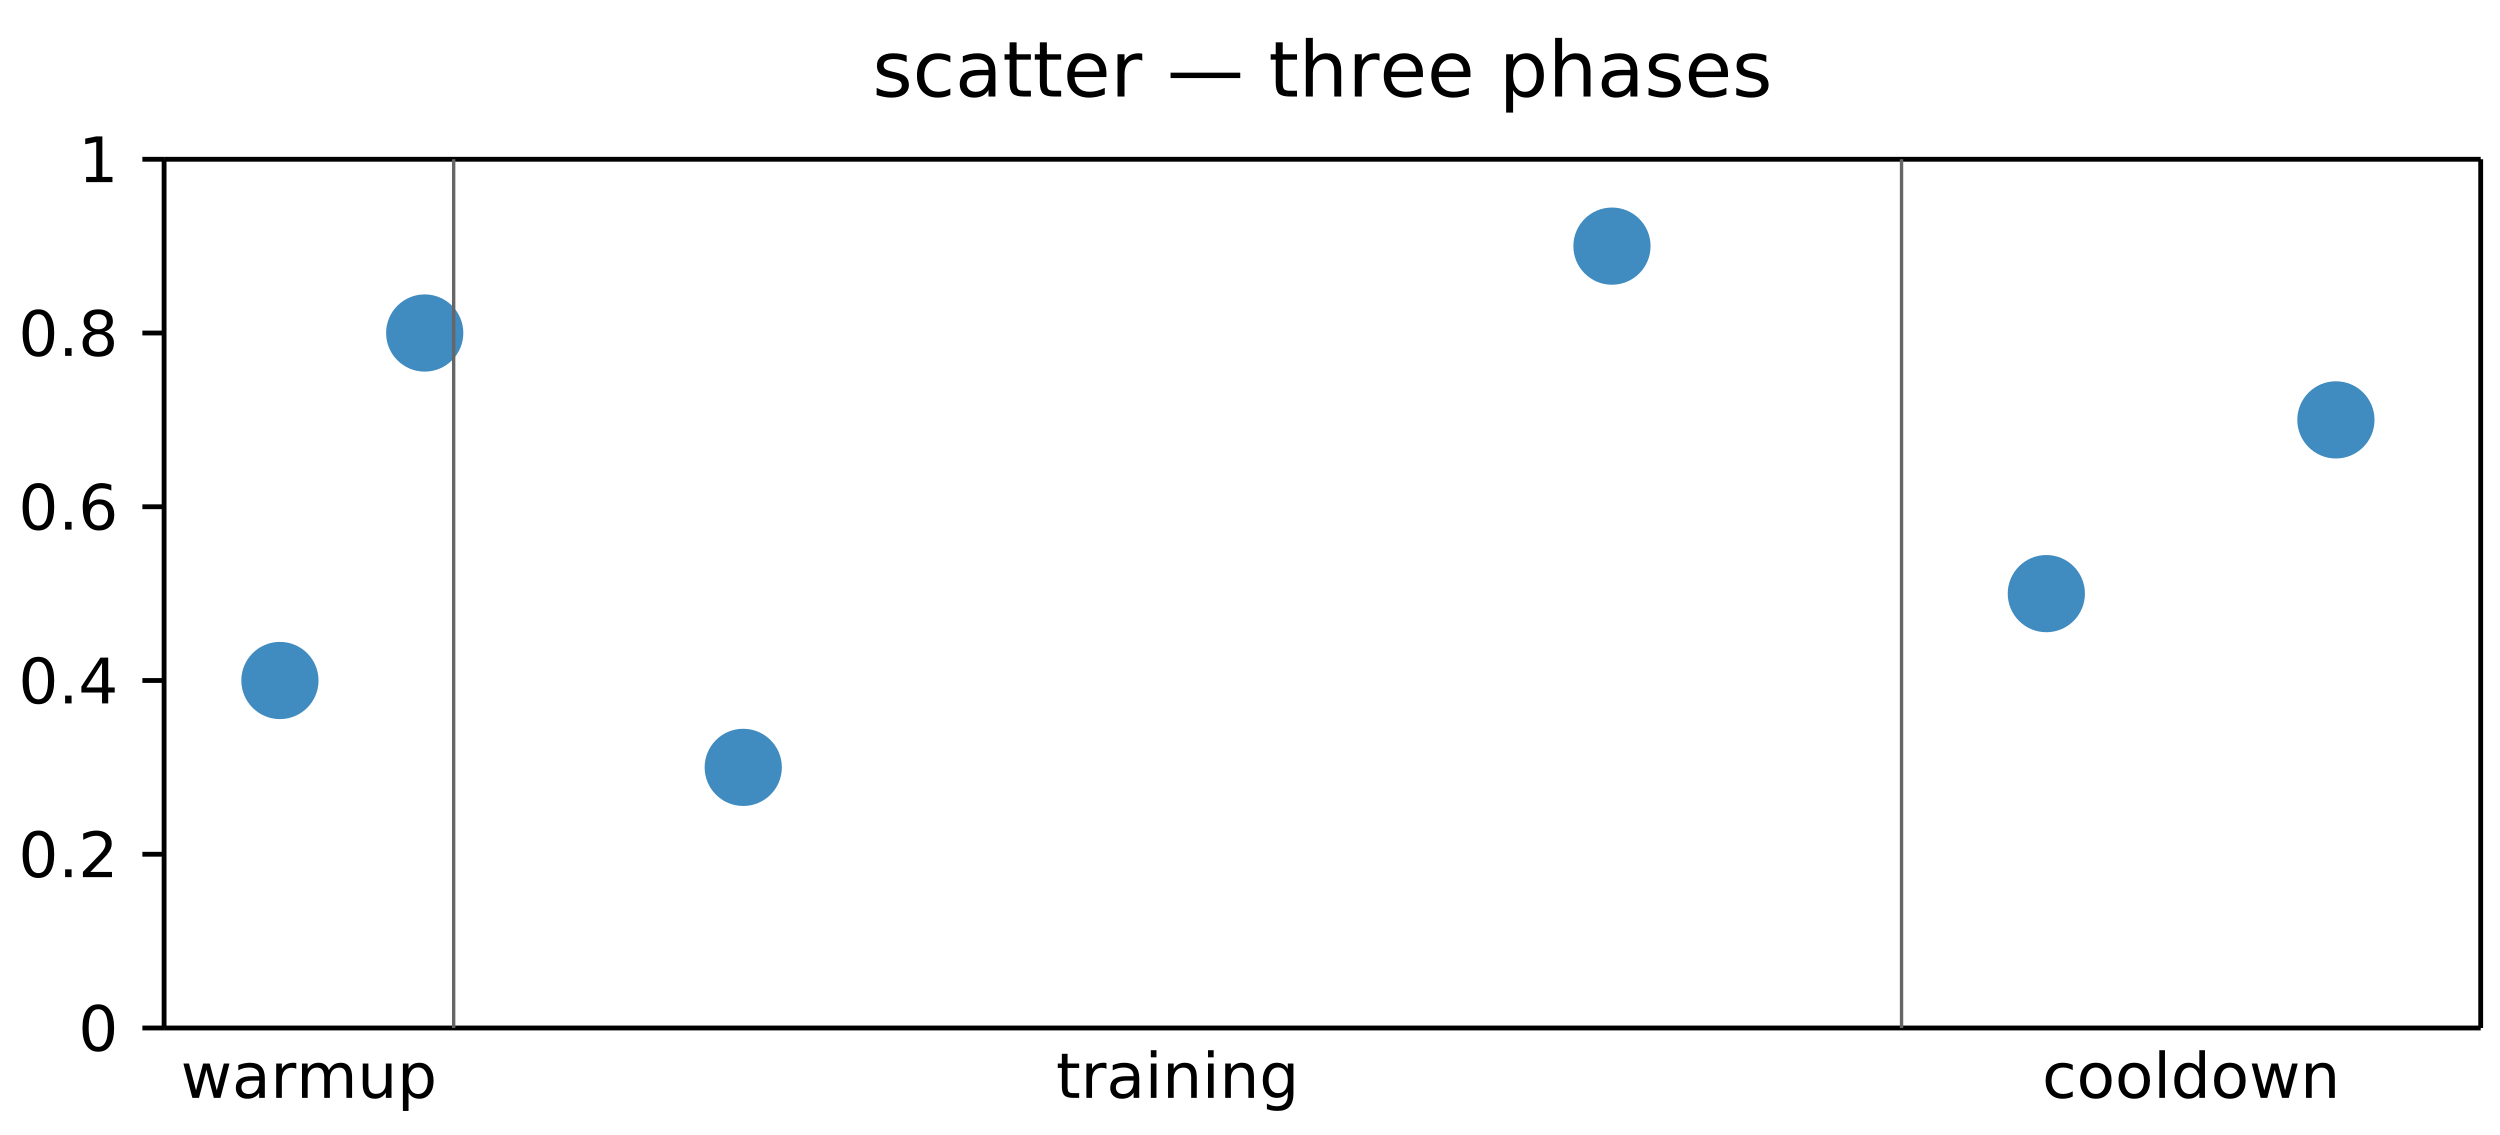
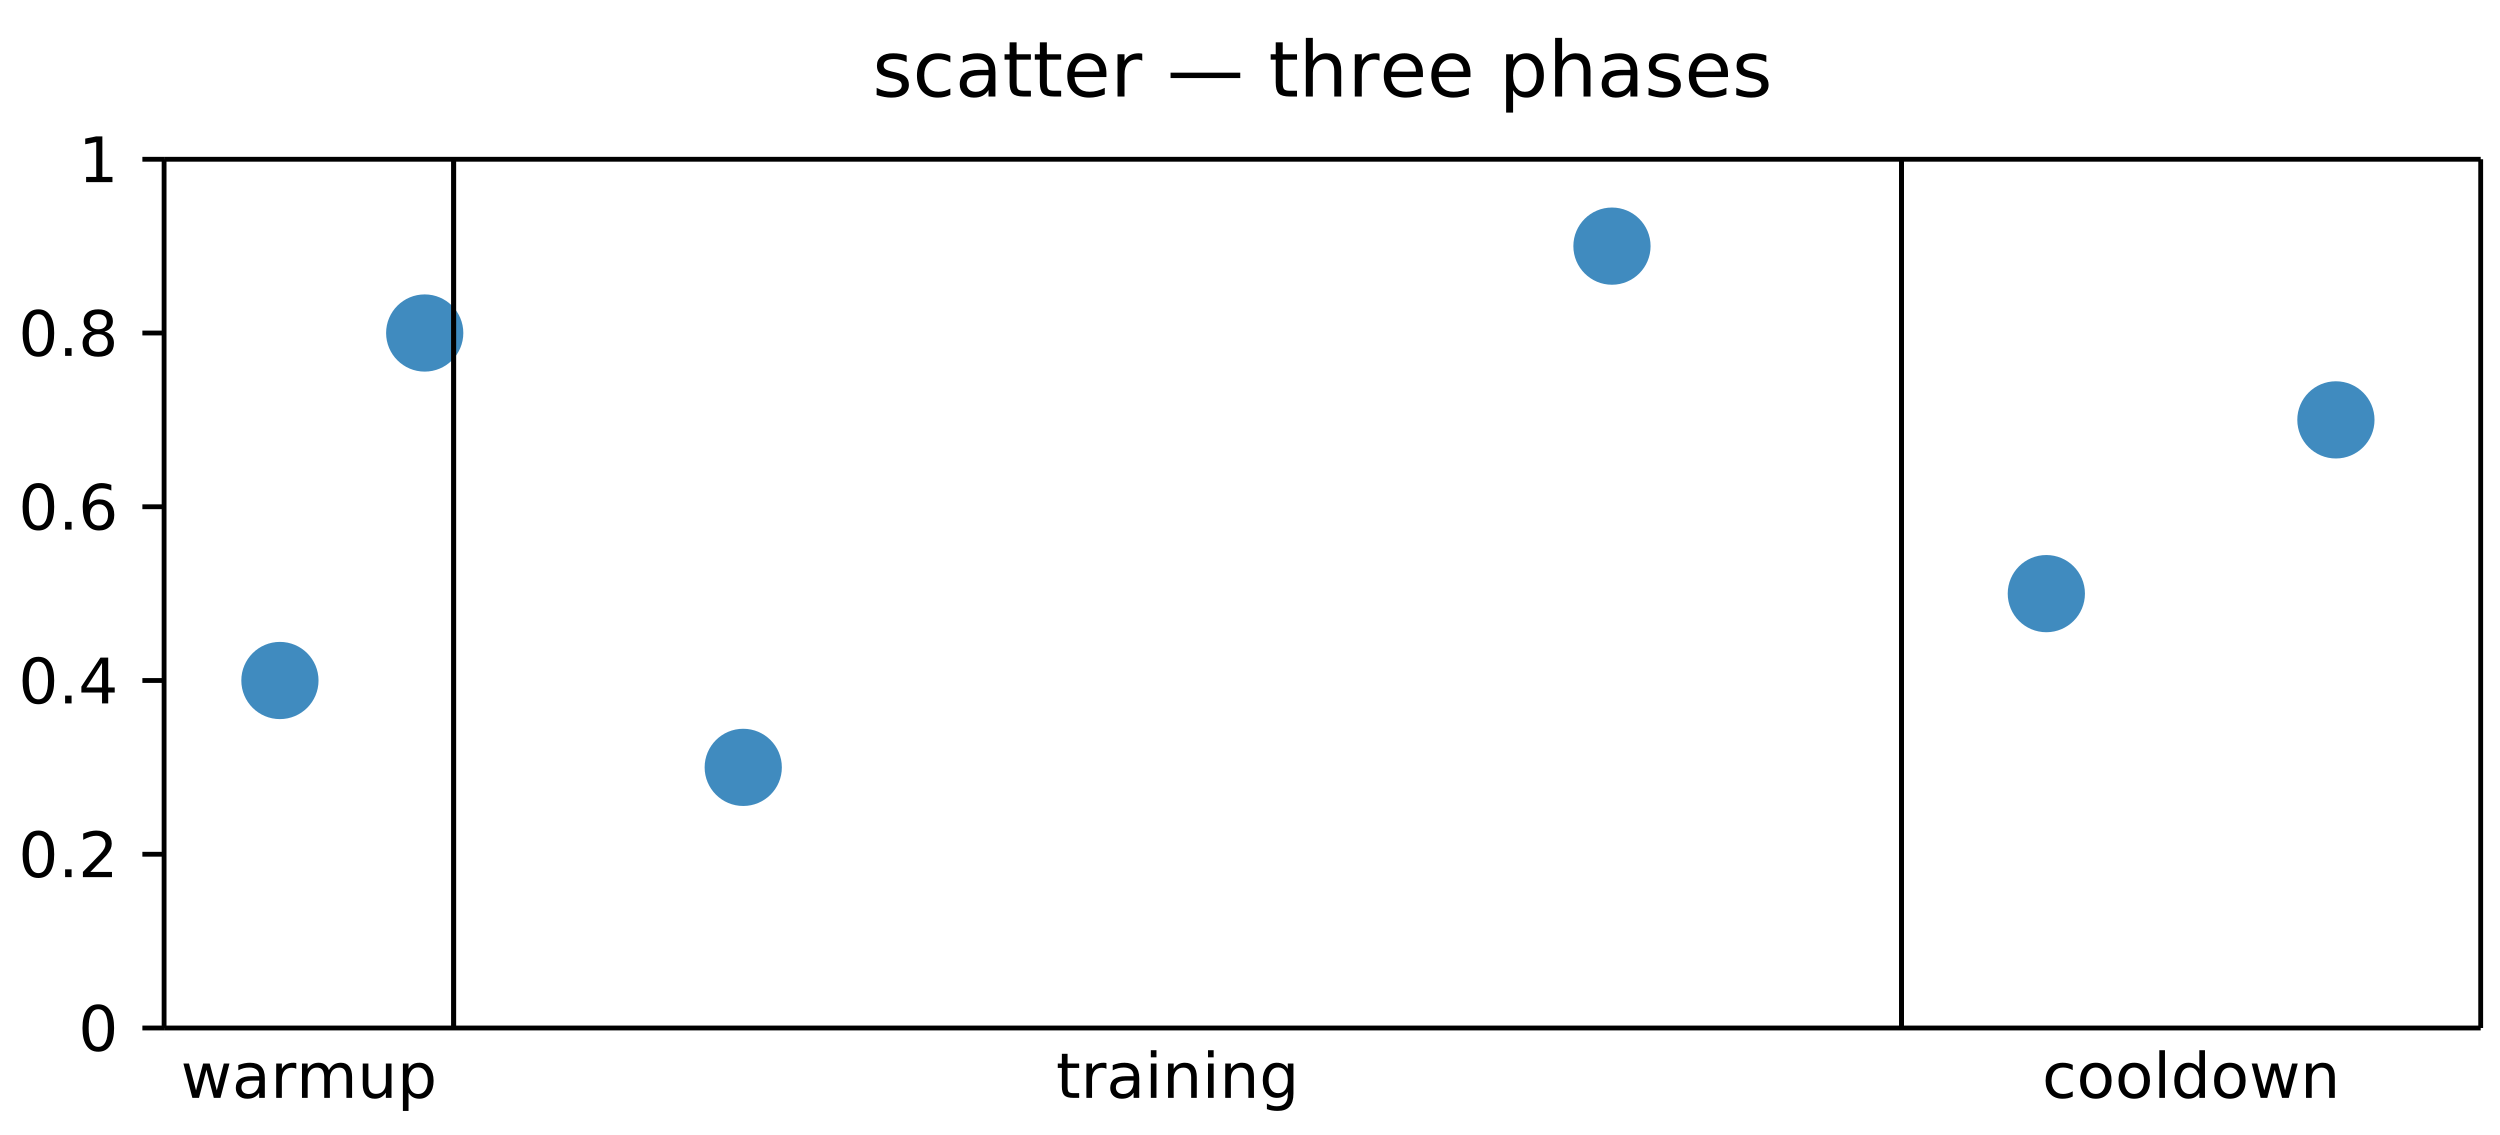
<svg xmlns="http://www.w3.org/2000/svg" width="518" height="235" viewBox="0 0 518 235" font-family="DejaVu Sans, Bitstream Vera Sans, Verdana, Arial, sans-serif" font-size="11" style="background:#fff" data-plotlet-version="0.5.1" data-plotlet-schema="2" data-plotlet-kind="figure">
  <g transform="translate(34,33)" data-plotlet-kind="panel" data-plotlet-title="scatter — three phases" data-plotlet-xscale="linear" data-plotlet-yscale="linear" data-plotlet-xlim="0,800" data-plotlet-ylim="0,1" data-plotlet-panel-bbox="4,4,510,227" data-plotlet-data-area="30,29,480,180">
    <svg x="0" y="0" width="480" height="180" overflow="hidden">
      <g class="plotlet-artist" data-plotlet-type="scatter" data-plotlet-index="0" data-plotlet-color="#1f77b4" data-plotlet-n="6" data-plotlet-x-min="40" data-plotlet-x-max="750" data-plotlet-y-min="0.3" data-plotlet-y-max="0.9" data-plotlet-marker="o">
        <circle cx="24.00" cy="108.00" r="8.00" fill="#1f77b4" opacity="0.85" />
        <circle cx="54.00" cy="36.00" r="8.00" fill="#1f77b4" opacity="0.85" />
        <circle cx="120.00" cy="126.00" r="8.00" fill="#1f77b4" opacity="0.85" />
        <circle cx="300.00" cy="18.00" r="8.00" fill="#1f77b4" opacity="0.85" />
        <circle cx="390.00" cy="90.00" r="8.00" fill="#1f77b4" opacity="0.85" />
        <circle cx="450.00" cy="54.00" r="8.00" fill="#1f77b4" opacity="0.85" />
      </g>
    </svg>
    <line x1="0.00" x2="480.00" y1="0.00" y2="0.00" stroke="#000000" stroke-width="1.00" />
    <line x1="0.00" x2="480.00" y1="180.00" y2="180.00" stroke="#000000" stroke-width="1.00" />
    <line x1="0.00" x2="0.00" y1="0.00" y2="180.00" stroke="#000000" stroke-width="1.00" />
    <line x1="480.00" x2="480.00" y1="0.00" y2="180.00" stroke="#000000" stroke-width="1.00" />
-     <line x1="60.00" x2="60.00" y1="0.00" y2="180.00" stroke="#666666" stroke-width="0.70" />
-     <line x1="360.00" x2="360.00" y1="0.00" y2="180.00" stroke="#666666" stroke-width="0.70" />
+     <line x1="60.00" x2="60.00" y1="0.00" y2="180.00" stroke="#000000" stroke-width="1.00" />
+     <line x1="60.00" x2="60.00" y1="0.00" y2="180.00" stroke="#000000" stroke-width="1.00" />
+     <line x1="360.00" x2="360.00" y1="0.00" y2="180.00" stroke="#000000" stroke-width="1.00" />
+     <line x1="360.00" x2="360.00" y1="0.00" y2="180.00" stroke="#000000" stroke-width="1.00" />
    <path d="M4.00 187.37H5.16L6.62 192.92L8.08 187.37H9.46L10.92 192.92L12.37 187.37H13.54L11.68 194.48H10.30L8.77 188.65L7.23 194.48H5.86ZM18.54 190.90Q17.12 190.90 16.58 191.23Q16.03 191.55 16.03 192.33Q16.03 192.95 16.44 193.32Q16.85 193.68 17.56 193.68Q18.53 193.68 19.11 192.99Q19.70 192.31 19.70 191.16V190.90ZM20.87 190.42V194.48H19.70V193.40Q19.30 194.05 18.70 194.35Q18.11 194.66 17.24 194.66Q16.15 194.66 15.51 194.05Q14.86 193.44 14.86 192.41Q14.86 191.21 15.67 190.60Q16.47 189.99 18.06 189.99H19.70V189.88Q19.70 189.07 19.17 188.63Q18.64 188.19 17.68 188.19Q17.07 188.19 16.50 188.33Q15.92 188.48 15.38 188.77V187.69Q16.03 187.44 16.63 187.32Q17.23 187.20 17.80 187.20Q19.35 187.20 20.11 188.00Q20.87 188.80 20.87 190.42ZM27.39 188.46Q27.20 188.35 26.97 188.29Q26.73 188.24 26.45 188.24Q25.46 188.24 24.93 188.88Q24.40 189.53 24.40 190.73V194.48H23.23V187.37H24.40V188.47Q24.77 187.82 25.36 187.51Q25.95 187.20 26.80 187.20Q26.92 187.20 27.06 187.21Q27.21 187.23 27.39 187.26ZM34.15 188.73Q34.59 187.95 35.20 187.57Q35.81 187.20 36.64 187.20Q37.75 187.20 38.35 187.97Q38.95 188.75 38.95 190.19V194.48H37.78V190.22Q37.78 189.20 37.42 188.71Q37.06 188.21 36.31 188.21Q35.41 188.21 34.88 188.81Q34.35 189.42 34.35 190.46V194.48H33.18V190.22Q33.18 189.20 32.82 188.70Q32.45 188.21 31.70 188.21Q30.80 188.21 30.28 188.82Q29.75 189.42 29.75 190.46V194.48H28.57V187.37H29.75V188.47Q30.15 187.82 30.71 187.51Q31.27 187.20 32.03 187.20Q32.81 187.20 33.35 187.59Q33.89 187.98 34.15 188.73ZM41.16 191.67V187.37H42.33V191.63Q42.33 192.64 42.72 193.14Q43.12 193.65 43.90 193.65Q44.85 193.65 45.40 193.04Q45.95 192.44 45.95 191.40V187.37H47.12V194.48H45.95V193.39Q45.52 194.03 44.96 194.35Q44.40 194.66 43.66 194.66Q42.43 194.66 41.80 193.90Q41.16 193.14 41.16 191.67ZM44.10 187.20ZM50.65 193.41V197.18H49.48V187.37H50.65V188.45Q51.02 187.81 51.58 187.50Q52.14 187.20 52.92 187.20Q54.22 187.20 55.03 188.22Q55.84 189.25 55.84 190.93Q55.84 192.60 55.03 193.63Q54.22 194.66 52.92 194.66Q52.14 194.66 51.58 194.35Q51.02 194.05 50.65 193.41ZM54.63 190.93Q54.63 189.64 54.10 188.91Q53.57 188.17 52.64 188.17Q51.71 188.17 51.18 188.91Q50.65 189.64 50.65 190.93Q50.65 192.22 51.18 192.95Q51.71 193.68 52.64 193.68Q53.57 193.68 54.10 192.95Q54.63 192.22 54.63 190.93Z" fill="#000" />
    <path d="M187.20 185.35V187.37H189.60V188.28H187.20V192.13Q187.20 193.00 187.44 193.25Q187.68 193.50 188.41 193.50H189.60V194.48H188.41Q187.05 194.48 186.54 193.97Q186.02 193.47 186.02 192.13V188.28H185.17V187.37H186.02V185.35ZM195.26 188.46Q195.06 188.35 194.83 188.29Q194.60 188.24 194.32 188.24Q193.33 188.24 192.80 188.88Q192.27 189.53 192.27 190.73V194.48H191.10V187.37H192.27V188.47Q192.64 187.82 193.23 187.51Q193.82 187.20 194.66 187.20Q194.78 187.20 194.93 187.21Q195.08 187.23 195.25 187.26ZM199.72 190.90Q198.30 190.90 197.76 191.23Q197.21 191.55 197.21 192.33Q197.21 192.95 197.62 193.32Q198.03 193.68 198.73 193.68Q199.70 193.68 200.29 192.99Q200.88 192.31 200.88 191.16V190.90ZM202.05 190.42V194.48H200.88V193.40Q200.48 194.05 199.88 194.35Q199.29 194.66 198.42 194.66Q197.33 194.66 196.69 194.05Q196.04 193.44 196.04 192.41Q196.04 191.21 196.84 190.60Q197.65 189.99 199.24 189.99H200.88V189.88Q200.88 189.07 200.35 188.63Q199.82 188.19 198.86 188.19Q198.25 188.19 197.67 188.33Q197.10 188.48 196.56 188.77V187.69Q197.20 187.44 197.81 187.32Q198.41 187.20 198.98 187.20Q200.52 187.20 201.28 188.00Q202.05 188.80 202.05 190.42ZM204.45 187.37H205.62V194.48H204.45ZM204.45 184.60H205.62V186.08H204.45ZM213.97 190.19V194.48H212.81V190.22Q212.81 189.21 212.41 188.71Q212.02 188.21 211.23 188.21Q210.29 188.21 209.74 188.81Q209.19 189.42 209.19 190.46V194.48H208.02V187.37H209.19V188.47Q209.61 187.83 210.18 187.51Q210.75 187.20 211.49 187.20Q212.72 187.20 213.35 187.95Q213.97 188.71 213.97 190.19ZM216.30 187.37H217.47V194.48H216.30ZM216.30 184.60H217.47V186.08H216.30ZM225.82 190.19V194.48H224.66V190.22Q224.66 189.21 224.26 188.71Q223.87 188.21 223.08 188.21Q222.14 188.21 221.59 188.81Q221.04 189.42 221.04 190.46V194.48H219.87V187.37H221.04V188.47Q221.46 187.83 222.03 187.51Q222.60 187.20 223.34 187.20Q224.57 187.20 225.20 187.95Q225.82 188.71 225.82 190.19ZM232.83 190.84Q232.83 189.57 232.31 188.87Q231.79 188.17 230.84 188.17Q229.90 188.17 229.38 188.87Q228.85 189.57 228.85 190.84Q228.85 192.10 229.38 192.80Q229.90 193.50 230.84 193.50Q231.79 193.50 232.31 192.80Q232.83 192.10 232.83 190.84ZM234.00 193.59Q234.00 195.41 233.19 196.30Q232.39 197.18 230.73 197.18Q230.11 197.18 229.56 197.09Q229.02 197.00 228.50 196.81V195.67Q229.02 195.95 229.52 196.08Q230.02 196.22 230.54 196.22Q231.69 196.22 232.26 195.62Q232.83 195.02 232.83 193.80V193.23Q232.47 193.85 231.91 194.17Q231.34 194.48 230.55 194.48Q229.25 194.48 228.45 193.48Q227.65 192.48 227.65 190.84Q227.65 189.19 228.45 188.19Q229.25 187.20 230.55 187.20Q231.34 187.20 231.91 187.51Q232.47 187.82 232.83 188.45V187.37H234.00Z" fill="#000" />
    <path d="M395.47 187.64V188.73Q394.97 188.46 394.48 188.32Q393.98 188.19 393.47 188.19Q392.33 188.19 391.71 188.91Q391.08 189.63 391.08 190.93Q391.08 192.23 391.71 192.95Q392.33 193.67 393.47 193.67Q393.98 193.67 394.48 193.53Q394.97 193.40 395.47 193.12V194.20Q394.98 194.43 394.46 194.55Q393.93 194.66 393.34 194.66Q391.74 194.66 390.79 193.65Q389.85 192.64 389.85 190.93Q389.85 189.19 390.80 188.19Q391.76 187.20 393.42 187.20Q393.96 187.20 394.47 187.31Q394.99 187.42 395.47 187.64ZM400.26 188.19Q399.32 188.19 398.77 188.92Q398.22 189.65 398.22 190.93Q398.22 192.20 398.77 192.94Q399.31 193.67 400.26 193.67Q401.19 193.67 401.73 192.93Q402.28 192.20 402.28 190.93Q402.28 189.67 401.73 188.93Q401.19 188.19 400.26 188.19ZM400.26 187.20Q401.78 187.20 402.65 188.19Q403.52 189.18 403.52 190.93Q403.52 192.67 402.65 193.67Q401.78 194.66 400.26 194.66Q398.73 194.66 397.86 193.67Q396.99 192.67 396.99 190.93Q396.99 189.18 397.86 188.19Q398.73 187.20 400.26 187.20ZM408.21 188.19Q407.27 188.19 406.72 188.92Q406.18 189.65 406.18 190.93Q406.18 192.20 406.72 192.94Q407.26 193.67 408.21 193.67Q409.14 193.67 409.69 192.93Q410.23 192.20 410.23 190.93Q410.23 189.67 409.69 188.93Q409.14 188.19 408.21 188.19ZM408.21 187.20Q409.73 187.20 410.60 188.19Q411.47 189.18 411.47 190.93Q411.47 192.67 410.60 193.67Q409.73 194.66 408.21 194.66Q406.68 194.66 405.81 193.67Q404.95 192.67 404.95 190.93Q404.95 189.18 405.81 188.19Q406.68 187.20 408.21 187.20ZM413.41 184.60H414.58V194.48H413.41ZM421.70 188.45V184.60H422.87V194.48H421.70V193.41Q421.33 194.05 420.77 194.35Q420.21 194.66 419.42 194.66Q418.13 194.66 417.32 193.63Q416.51 192.60 416.51 190.93Q416.51 189.25 417.32 188.22Q418.13 187.20 419.42 187.20Q420.21 187.20 420.77 187.50Q421.33 187.81 421.70 188.45ZM417.72 190.93Q417.72 192.22 418.25 192.95Q418.78 193.68 419.70 193.68Q420.63 193.68 421.16 192.95Q421.70 192.22 421.70 190.93Q421.70 189.64 421.16 188.91Q420.63 188.17 419.70 188.17Q418.78 188.17 418.25 188.91Q417.72 189.64 417.72 190.93ZM428.03 188.19Q427.09 188.19 426.54 188.92Q426.00 189.65 426.00 190.93Q426.00 192.20 426.54 192.94Q427.08 193.67 428.03 193.67Q428.96 193.67 429.51 192.93Q430.05 192.20 430.05 190.93Q430.05 189.67 429.51 188.93Q428.96 188.19 428.03 188.19ZM428.03 187.20Q429.55 187.20 430.42 188.19Q431.29 189.18 431.29 190.93Q431.29 192.67 430.42 193.67Q429.55 194.66 428.03 194.66Q426.50 194.66 425.63 193.67Q424.76 192.67 424.76 190.93Q424.76 189.18 425.63 188.19Q426.50 187.20 428.03 187.20ZM432.55 187.37H433.71L435.17 192.92L436.63 187.37H438.01L439.47 192.92L440.92 187.37H442.09L440.23 194.48H438.85L437.32 188.65L435.78 194.48H434.41ZM449.77 190.19V194.48H448.60V190.22Q448.60 189.21 448.21 188.71Q447.81 188.21 447.03 188.21Q446.08 188.21 445.53 188.81Q444.99 189.42 444.99 190.46V194.48H443.81V187.37H444.99V188.47Q445.41 187.83 445.97 187.51Q446.54 187.20 447.29 187.20Q448.51 187.20 449.14 187.95Q449.77 188.71 449.77 190.19Z" fill="#000" />
    <line x1="0.00" x2="-4.50" y1="180.00" y2="180.00" stroke="#000000" stroke-width="1.00" />
    <path d="M-13.64 176.11Q-14.63 176.11 -15.13 177.08Q-15.63 178.05 -15.63 180.01Q-15.63 181.96 -15.13 182.93Q-14.63 183.91 -13.64 183.91Q-12.64 183.91 -12.14 182.93Q-11.65 181.96 -11.65 180.01Q-11.65 178.05 -12.14 177.08Q-12.64 176.11 -13.64 176.11ZM-13.64 175.09Q-12.05 175.09 -11.20 176.35Q-10.36 177.61 -10.36 180.01Q-10.36 182.40 -11.20 183.66Q-12.05 184.92 -13.64 184.92Q-15.23 184.92 -16.07 183.66Q-16.91 182.40 -16.91 180.01Q-16.91 177.61 -16.07 176.35Q-15.23 175.09 -13.64 175.09Z" fill="#000" />
    <line x1="0.00" x2="-4.50" y1="144.00" y2="144.00" stroke="#000000" stroke-width="1.00" />
    <path d="M-26.04 140.11Q-27.03 140.11 -27.53 141.08Q-28.03 142.05 -28.03 144.01Q-28.03 145.96 -27.53 146.93Q-27.03 147.91 -26.04 147.91Q-25.05 147.91 -24.55 146.93Q-24.05 145.96 -24.05 144.01Q-24.05 142.05 -24.55 141.08Q-25.05 140.11 -26.04 140.11ZM-26.04 139.09Q-24.45 139.09 -23.61 140.35Q-22.77 141.61 -22.77 144.01Q-22.77 146.40 -23.61 147.66Q-24.45 148.92 -26.04 148.92Q-27.64 148.92 -28.48 147.66Q-29.32 146.40 -29.32 144.01Q-29.32 141.61 -28.48 140.35Q-27.64 139.09 -26.04 139.09ZM-20.51 147.13H-19.17V148.74H-20.51ZM-15.28 147.66H-10.80V148.74H-16.82V147.66Q-16.09 146.90 -14.83 145.63Q-13.57 144.36 -13.25 143.99Q-12.63 143.30 -12.39 142.82Q-12.14 142.34 -12.14 141.88Q-12.14 141.12 -12.67 140.65Q-13.20 140.17 -14.05 140.17Q-14.65 140.17 -15.32 140.38Q-15.99 140.59 -16.76 141.01V139.72Q-15.98 139.41 -15.31 139.25Q-14.64 139.09 -14.08 139.09Q-12.60 139.09 -11.73 139.83Q-10.85 140.56 -10.85 141.79Q-10.85 142.38 -11.07 142.90Q-11.29 143.43 -11.87 144.14Q-12.03 144.32 -12.88 145.20Q-13.73 146.08 -15.28 147.66Z" fill="#000" />
    <line x1="0.00" x2="-4.50" y1="108.00" y2="108.00" stroke="#000000" stroke-width="1.00" />
    <path d="M-26.04 104.11Q-27.03 104.11 -27.53 105.08Q-28.03 106.05 -28.03 108.01Q-28.03 109.96 -27.53 110.93Q-27.03 111.91 -26.04 111.91Q-25.05 111.91 -24.55 110.93Q-24.05 109.96 -24.05 108.01Q-24.05 106.05 -24.55 105.08Q-25.05 104.11 -26.04 104.11ZM-26.04 103.09Q-24.45 103.09 -23.61 104.35Q-22.77 105.61 -22.77 108.01Q-22.77 110.40 -23.61 111.66Q-24.45 112.92 -26.04 112.92Q-27.64 112.92 -28.48 111.66Q-29.32 110.40 -29.32 108.01Q-29.32 105.61 -28.48 104.35Q-27.64 103.09 -26.04 103.09ZM-20.51 111.13H-19.17V112.74H-20.51ZM-12.86 104.38 -16.10 109.44H-12.86ZM-13.19 103.26H-11.58V109.44H-10.23V110.50H-11.58V112.74H-12.86V110.50H-17.14V109.27Z" fill="#000" />
    <line x1="0.00" x2="-4.50" y1="72.00" y2="72.00" stroke="#000000" stroke-width="1.00" />
    <path d="M-26.04 68.11Q-27.03 68.11 -27.53 69.08Q-28.03 70.05 -28.03 72.01Q-28.03 73.96 -27.53 74.93Q-27.03 75.91 -26.04 75.91Q-25.05 75.91 -24.55 74.93Q-24.05 73.96 -24.05 72.01Q-24.05 70.05 -24.55 69.08Q-25.05 68.11 -26.04 68.11ZM-26.04 67.09Q-24.45 67.09 -23.61 68.35Q-22.77 69.61 -22.77 72.01Q-22.77 74.40 -23.61 75.66Q-24.45 76.92 -26.04 76.92Q-27.64 76.92 -28.48 75.66Q-29.32 74.40 -29.32 72.01Q-29.32 69.61 -28.48 68.35Q-27.64 67.09 -26.04 67.09ZM-20.51 75.13H-19.17V76.74H-20.51ZM-13.48 71.49Q-14.34 71.49 -14.85 72.08Q-15.35 72.67 -15.35 73.70Q-15.35 74.72 -14.85 75.31Q-14.34 75.91 -13.48 75.91Q-12.62 75.91 -12.11 75.31Q-11.61 74.72 -11.61 73.70Q-11.61 72.67 -12.11 72.08Q-12.62 71.49 -13.48 71.49ZM-10.93 67.47V68.64Q-11.42 68.41 -11.91 68.29Q-12.40 68.17 -12.88 68.17Q-14.15 68.17 -14.82 69.03Q-15.49 69.88 -15.59 71.62Q-15.21 71.06 -14.65 70.77Q-14.08 70.47 -13.40 70.47Q-11.98 70.47 -11.15 71.34Q-10.32 72.21 -10.32 73.70Q-10.32 75.16 -11.18 76.04Q-12.05 76.92 -13.48 76.92Q-15.12 76.92 -15.99 75.66Q-16.86 74.40 -16.86 72.01Q-16.86 69.76 -15.80 68.43Q-14.73 67.09 -12.93 67.09Q-12.45 67.09 -11.96 67.19Q-11.47 67.28 -10.93 67.47Z" fill="#000" />
    <line x1="0.00" x2="-4.50" y1="36.00" y2="36.00" stroke="#000000" stroke-width="1.00" />
    <path d="M-26.04 32.11Q-27.03 32.11 -27.53 33.08Q-28.03 34.05 -28.03 36.01Q-28.03 37.96 -27.53 38.93Q-27.03 39.91 -26.04 39.91Q-25.05 39.91 -24.55 38.93Q-24.05 37.96 -24.05 36.01Q-24.05 34.05 -24.55 33.08Q-25.05 32.11 -26.04 32.11ZM-26.04 31.09Q-24.45 31.09 -23.61 32.35Q-22.77 33.61 -22.77 36.01Q-22.77 38.40 -23.61 39.66Q-24.45 40.92 -26.04 40.92Q-27.64 40.92 -28.48 39.66Q-29.32 38.40 -29.32 36.01Q-29.32 33.61 -28.48 32.35Q-27.64 31.09 -26.04 31.09ZM-20.51 39.13H-19.17V40.74H-20.51ZM-13.64 36.24Q-14.55 36.24 -15.08 36.73Q-15.60 37.22 -15.60 38.07Q-15.60 38.93 -15.08 39.42Q-14.55 39.91 -13.64 39.91Q-12.72 39.91 -12.20 39.42Q-11.67 38.92 -11.67 38.07Q-11.67 37.22 -12.19 36.73Q-12.72 36.24 -13.64 36.24ZM-14.92 35.69Q-15.75 35.49 -16.21 34.92Q-16.67 34.36 -16.67 33.55Q-16.67 32.41 -15.86 31.75Q-15.05 31.09 -13.64 31.09Q-12.22 31.09 -11.42 31.75Q-10.61 32.41 -10.61 33.55Q-10.61 34.36 -11.07 34.92Q-11.53 35.49 -12.35 35.69Q-11.42 35.91 -10.91 36.54Q-10.39 37.16 -10.39 38.07Q-10.39 39.45 -11.23 40.19Q-12.07 40.92 -13.64 40.92Q-15.21 40.92 -16.05 40.19Q-16.89 39.45 -16.89 38.07Q-16.89 37.16 -16.37 36.54Q-15.85 35.91 -14.92 35.69ZM-15.39 33.67Q-15.39 34.40 -14.93 34.82Q-14.47 35.23 -13.64 35.23Q-12.81 35.23 -12.35 34.82Q-11.88 34.40 -11.88 33.67Q-11.88 32.93 -12.35 32.52Q-12.81 32.11 -13.64 32.11Q-14.47 32.11 -14.93 32.52Q-15.39 32.93 -15.39 33.67Z" fill="#000" />
    <line x1="0.00" x2="-4.50" y1="0.00" y2="0.00" stroke="#000000" stroke-width="1.00" />
    <path d="M-16.16 3.66H-14.06V-3.57L-16.34 -3.11V-4.28L-14.08 -4.74H-12.79V3.66H-10.70V4.74H-16.16Z" fill="#000" />
    <path d="M153.86 -21.49V-20.13Q153.25 -20.45 152.59 -20.60Q151.93 -20.76 151.23 -20.76Q150.16 -20.76 149.62 -20.43Q149.09 -20.10 149.09 -19.45Q149.09 -18.95 149.47 -18.66Q149.86 -18.38 151.01 -18.12L151.50 -18.01Q153.04 -17.68 153.68 -17.08Q154.32 -16.48 154.32 -15.41Q154.32 -14.20 153.36 -13.48Q152.39 -12.77 150.71 -12.77Q150.00 -12.77 149.24 -12.91Q148.48 -13.05 147.64 -13.32V-14.80Q148.43 -14.39 149.21 -14.18Q149.98 -13.98 150.74 -13.98Q151.75 -13.98 152.30 -14.32Q152.85 -14.67 152.85 -15.30Q152.85 -15.89 152.45 -16.20Q152.06 -16.52 150.72 -16.80L150.22 -16.92Q148.89 -17.20 148.29 -17.79Q147.70 -18.37 147.70 -19.38Q147.70 -20.62 148.57 -21.29Q149.45 -21.96 151.06 -21.96Q151.86 -21.96 152.56 -21.84Q153.26 -21.73 153.86 -21.49ZM162.91 -21.41V-20.07Q162.30 -20.41 161.69 -20.57Q161.07 -20.74 160.45 -20.74Q159.05 -20.74 158.28 -19.86Q157.50 -18.97 157.50 -17.37Q157.50 -15.77 158.28 -14.88Q159.05 -13.99 160.45 -13.99Q161.07 -13.99 161.69 -14.16Q162.30 -14.33 162.91 -14.66V-13.34Q162.31 -13.05 161.66 -12.91Q161.02 -12.77 160.29 -12.77Q158.32 -12.77 157.15 -14.02Q155.99 -15.26 155.99 -17.37Q155.99 -19.51 157.16 -20.73Q158.34 -21.96 160.39 -21.96Q161.05 -21.96 161.68 -21.82Q162.32 -21.69 162.91 -21.41ZM169.39 -17.40Q167.64 -17.40 166.97 -17.00Q166.30 -16.60 166.30 -15.64Q166.30 -14.88 166.80 -14.43Q167.31 -13.98 168.18 -13.98Q169.37 -13.98 170.09 -14.82Q170.82 -15.67 170.82 -17.08V-17.40ZM172.25 -17.99V-13.00H170.82V-14.33Q170.32 -13.53 169.59 -13.15Q168.86 -12.77 167.79 -12.77Q166.45 -12.77 165.66 -13.53Q164.86 -14.28 164.86 -15.55Q164.86 -17.02 165.85 -17.77Q166.84 -18.52 168.80 -18.52H170.82V-18.66Q170.82 -19.66 170.16 -20.20Q169.51 -20.74 168.33 -20.74Q167.58 -20.74 166.87 -20.56Q166.16 -20.38 165.50 -20.02V-21.35Q166.29 -21.66 167.04 -21.81Q167.78 -21.96 168.48 -21.96Q170.38 -21.96 171.32 -20.98Q172.25 -19.99 172.25 -17.99ZM176.64 -24.23V-21.75H179.60V-20.63H176.64V-15.88Q176.64 -14.81 176.93 -14.51Q177.22 -14.20 178.12 -14.20H179.60V-13.00H178.12Q176.46 -13.00 175.82 -13.62Q175.19 -14.24 175.19 -15.88V-20.63H174.14V-21.75H175.19V-24.23ZM182.91 -24.23V-21.75H185.87V-20.63H182.91V-15.88Q182.91 -14.81 183.20 -14.51Q183.50 -14.20 184.39 -14.20H185.87V-13.00H184.39Q182.73 -13.00 182.10 -13.62Q181.46 -14.24 181.46 -15.88V-20.63H180.41V-21.75H181.46V-24.23ZM195.25 -17.73V-17.03H188.64Q188.73 -15.55 189.53 -14.77Q190.33 -13.99 191.76 -13.99Q192.59 -13.99 193.37 -14.20Q194.14 -14.40 194.91 -14.80V-13.45Q194.14 -13.12 193.32 -12.95Q192.51 -12.77 191.68 -12.77Q189.58 -12.77 188.36 -13.99Q187.14 -15.21 187.14 -17.29Q187.14 -19.44 188.30 -20.70Q189.46 -21.96 191.43 -21.96Q193.19 -21.96 194.22 -20.82Q195.25 -19.69 195.25 -17.73ZM193.81 -18.16Q193.79 -19.34 193.15 -20.04Q192.50 -20.74 191.44 -20.74Q190.24 -20.74 189.52 -20.06Q188.79 -19.38 188.68 -18.15ZM202.68 -20.41Q202.43 -20.55 202.15 -20.61Q201.86 -20.68 201.52 -20.68Q200.30 -20.68 199.65 -19.89Q199.00 -19.09 199.00 -17.61V-13.00H197.55V-21.75H199.00V-20.39Q199.45 -21.19 200.18 -21.57Q200.90 -21.96 201.94 -21.96Q202.09 -21.96 202.27 -21.94Q202.45 -21.92 202.67 -21.88ZM208.54 -17.95H222.98V-16.82H208.54ZM231.78 -24.23V-21.75H234.74V-20.63H231.78V-15.88Q231.78 -14.81 232.07 -14.51Q232.36 -14.20 233.26 -14.20H234.74V-13.00H233.26Q231.60 -13.00 230.96 -13.62Q230.33 -14.24 230.33 -15.88V-20.63H229.28V-21.75H230.33V-24.23ZM243.90 -18.28V-13.00H242.46V-18.23Q242.46 -19.48 241.98 -20.09Q241.50 -20.71 240.53 -20.71Q239.36 -20.71 238.69 -19.97Q238.02 -19.23 238.02 -17.95V-13.00H236.57V-25.16H238.02V-20.39Q238.54 -21.18 239.23 -21.57Q239.93 -21.96 240.85 -21.96Q242.36 -21.96 243.13 -21.03Q243.90 -20.09 243.90 -18.28ZM251.84 -20.41Q251.60 -20.55 251.31 -20.61Q251.03 -20.68 250.68 -20.68Q249.46 -20.68 248.81 -19.89Q248.16 -19.09 248.16 -17.61V-13.00H246.71V-21.75H248.16V-20.39Q248.61 -21.19 249.34 -21.57Q250.07 -21.96 251.11 -21.96Q251.25 -21.96 251.43 -21.94Q251.61 -21.92 251.83 -21.88ZM260.83 -17.73V-17.03H254.22Q254.32 -15.55 255.12 -14.77Q255.92 -13.99 257.35 -13.99Q258.18 -13.99 258.95 -14.20Q259.73 -14.40 260.50 -14.80V-13.45Q259.72 -13.12 258.91 -12.95Q258.10 -12.77 257.26 -12.77Q255.17 -12.77 253.95 -13.99Q252.72 -15.21 252.72 -17.29Q252.72 -19.44 253.88 -20.70Q255.04 -21.96 257.01 -21.96Q258.78 -21.96 259.80 -20.82Q260.83 -19.69 260.83 -17.73ZM259.39 -18.16Q259.38 -19.34 258.73 -20.04Q258.09 -20.74 257.03 -20.74Q255.82 -20.74 255.10 -20.06Q254.38 -19.38 254.27 -18.15ZM270.68 -17.73V-17.03H264.07Q264.16 -15.55 264.96 -14.77Q265.76 -13.99 267.19 -13.99Q268.02 -13.99 268.80 -14.20Q269.57 -14.40 270.34 -14.80V-13.45Q269.57 -13.12 268.75 -12.95Q267.94 -12.77 267.11 -12.77Q265.01 -12.77 263.79 -13.99Q262.57 -15.21 262.57 -17.29Q262.57 -19.44 263.73 -20.70Q264.89 -21.96 266.86 -21.96Q268.62 -21.96 269.65 -20.82Q270.68 -19.69 270.68 -17.73ZM269.24 -18.16Q269.22 -19.34 268.58 -20.04Q267.93 -20.74 266.87 -20.74Q265.67 -20.74 264.95 -20.06Q264.22 -19.38 264.11 -18.15ZM279.51 -14.31V-9.67H278.07V-21.75H279.51V-20.42Q279.96 -21.20 280.66 -21.58Q281.35 -21.96 282.31 -21.96Q283.90 -21.96 284.90 -20.70Q285.89 -19.43 285.89 -17.37Q285.89 -15.30 284.90 -14.04Q283.90 -12.77 282.31 -12.77Q281.35 -12.77 280.66 -13.15Q279.96 -13.53 279.51 -14.31ZM284.40 -17.37Q284.40 -18.95 283.75 -19.86Q283.10 -20.76 281.96 -20.76Q280.82 -20.76 280.16 -19.86Q279.51 -18.95 279.51 -17.37Q279.51 -15.78 280.16 -14.88Q280.82 -13.98 281.96 -13.98Q283.10 -13.98 283.75 -14.88Q284.40 -15.78 284.40 -17.37ZM295.55 -18.28V-13.00H294.11V-18.23Q294.11 -19.48 293.63 -20.09Q293.14 -20.71 292.18 -20.71Q291.01 -20.71 290.34 -19.97Q289.67 -19.23 289.67 -17.95V-13.00H288.22V-25.16H289.67V-20.39Q290.18 -21.18 290.88 -21.57Q291.58 -21.96 292.50 -21.96Q294.00 -21.96 294.78 -21.03Q295.55 -20.09 295.55 -18.28ZM302.39 -17.40Q300.65 -17.40 299.98 -17.00Q299.31 -16.60 299.31 -15.64Q299.31 -14.88 299.81 -14.43Q300.32 -13.98 301.18 -13.98Q302.38 -13.98 303.10 -14.82Q303.82 -15.67 303.82 -17.08V-17.40ZM305.26 -17.99V-13.00H303.82V-14.33Q303.33 -13.53 302.60 -13.15Q301.86 -12.77 300.80 -12.77Q299.46 -12.77 298.66 -13.53Q297.87 -14.28 297.87 -15.55Q297.87 -17.02 298.86 -17.77Q299.85 -18.52 301.81 -18.52H303.82V-18.66Q303.82 -19.66 303.17 -20.20Q302.52 -20.74 301.34 -20.74Q300.59 -20.74 299.88 -20.56Q299.17 -20.38 298.51 -20.02V-21.35Q299.30 -21.66 300.04 -21.81Q300.79 -21.96 301.49 -21.96Q303.39 -21.96 304.32 -20.98Q305.26 -19.99 305.26 -17.99ZM313.80 -21.49V-20.13Q313.19 -20.45 312.54 -20.60Q311.88 -20.76 311.18 -20.76Q310.11 -20.76 309.57 -20.43Q309.04 -20.10 309.04 -19.45Q309.04 -18.95 309.42 -18.66Q309.80 -18.38 310.96 -18.12L311.45 -18.01Q312.98 -17.68 313.62 -17.08Q314.27 -16.48 314.27 -15.41Q314.27 -14.20 313.30 -13.48Q312.34 -12.77 310.65 -12.77Q309.95 -12.77 309.19 -12.91Q308.43 -13.05 307.58 -13.32V-14.80Q308.38 -14.39 309.15 -14.18Q309.93 -13.98 310.68 -13.98Q311.70 -13.98 312.25 -14.32Q312.79 -14.67 312.79 -15.30Q312.79 -15.89 312.40 -16.20Q312.00 -16.52 310.67 -16.80L310.17 -16.92Q308.83 -17.20 308.24 -17.79Q307.64 -18.37 307.64 -19.38Q307.64 -20.62 308.52 -21.29Q309.39 -21.96 311.00 -21.96Q311.80 -21.96 312.50 -21.84Q313.21 -21.73 313.80 -21.49ZM324.04 -17.73V-17.03H317.43Q317.53 -15.55 318.33 -14.77Q319.13 -13.99 320.56 -13.99Q321.39 -13.99 322.16 -14.20Q322.94 -14.40 323.71 -14.80V-13.45Q322.93 -13.12 322.12 -12.95Q321.31 -12.77 320.47 -12.77Q318.38 -12.77 317.16 -13.99Q315.93 -15.21 315.93 -17.29Q315.93 -19.44 317.09 -20.70Q318.25 -21.96 320.22 -21.96Q321.99 -21.96 323.02 -20.82Q324.04 -19.69 324.04 -17.73ZM322.61 -18.16Q322.59 -19.34 321.95 -20.04Q321.30 -20.74 320.24 -20.74Q319.04 -20.74 318.31 -20.06Q317.59 -19.38 317.48 -18.15ZM331.98 -21.49V-20.13Q331.37 -20.45 330.71 -20.60Q330.06 -20.76 329.36 -20.76Q328.29 -20.76 327.75 -20.43Q327.21 -20.10 327.21 -19.45Q327.21 -18.95 327.60 -18.66Q327.98 -18.38 329.14 -18.12L329.63 -18.01Q331.16 -17.68 331.80 -17.08Q332.45 -16.48 332.45 -15.41Q332.45 -14.20 331.48 -13.48Q330.52 -12.77 328.83 -12.77Q328.13 -12.77 327.37 -12.91Q326.61 -13.05 325.76 -13.32V-14.80Q326.56 -14.39 327.33 -14.18Q328.11 -13.98 328.86 -13.98Q329.88 -13.98 330.43 -14.32Q330.97 -14.67 330.97 -15.30Q330.97 -15.89 330.58 -16.20Q330.18 -16.52 328.85 -16.80L328.35 -16.92Q327.01 -17.20 326.42 -17.79Q325.82 -18.37 325.82 -19.38Q325.82 -20.62 326.70 -21.29Q327.57 -21.96 329.18 -21.96Q329.98 -21.96 330.68 -21.84Q331.39 -21.73 331.98 -21.49Z" fill="#000" />
  </g>
</svg>
